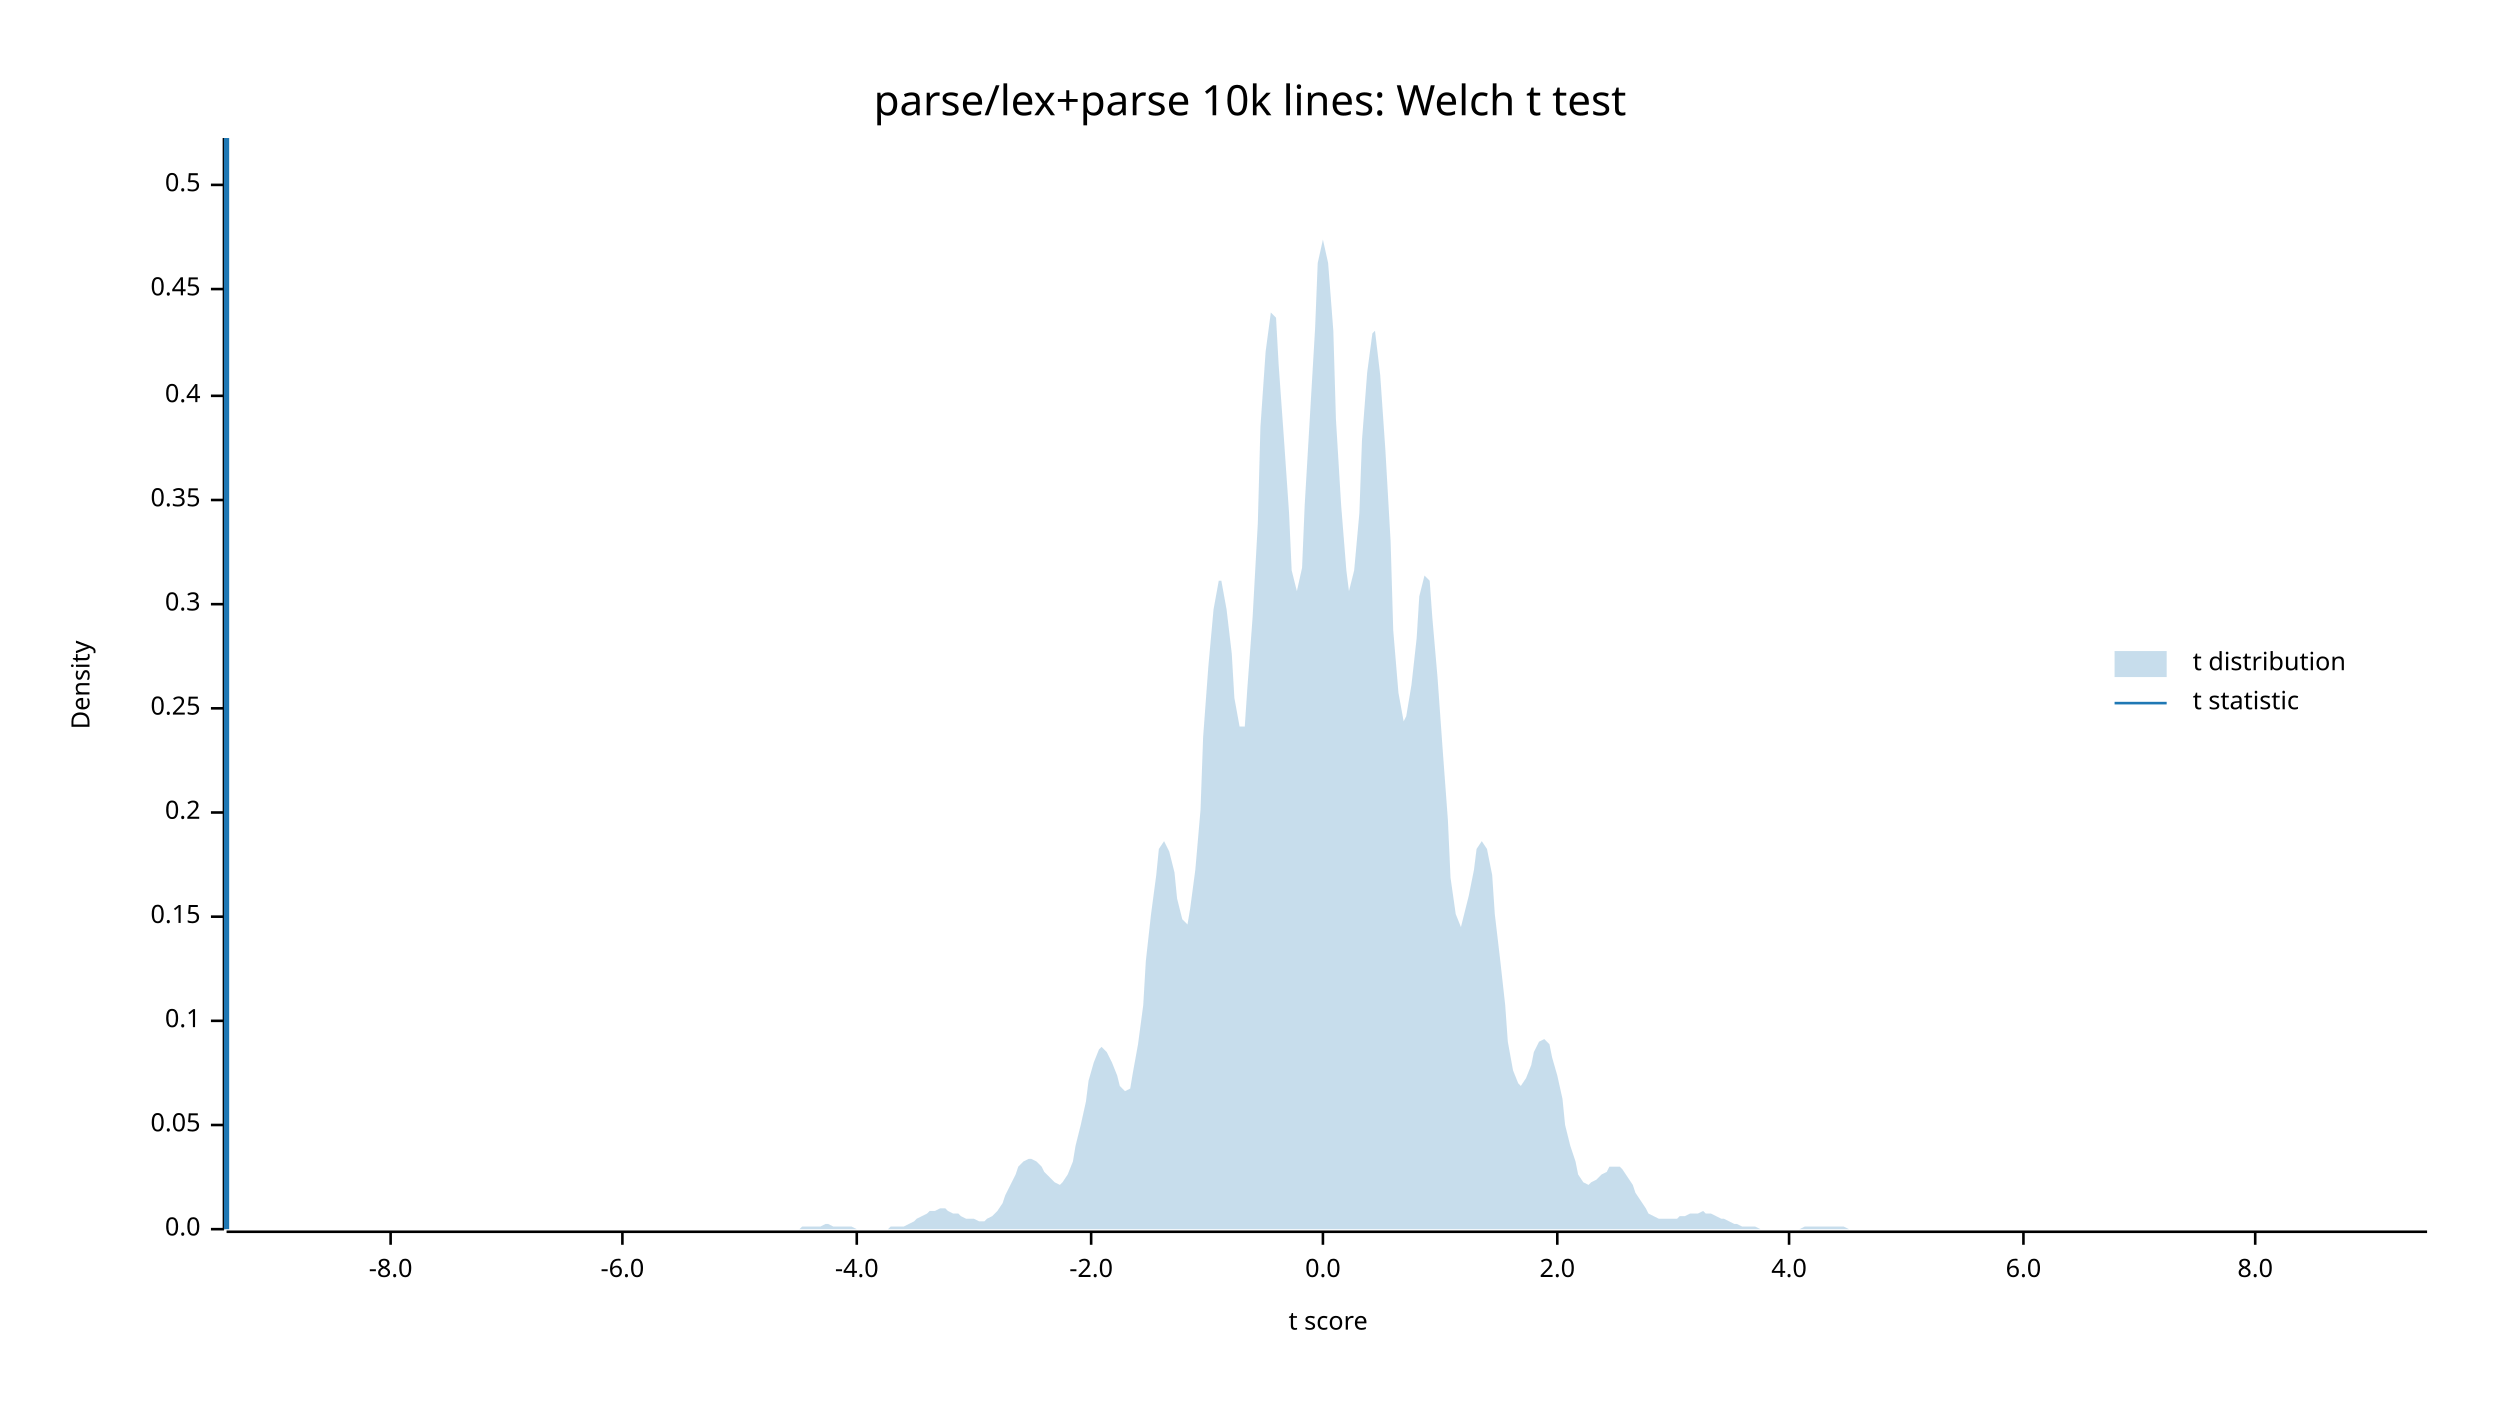
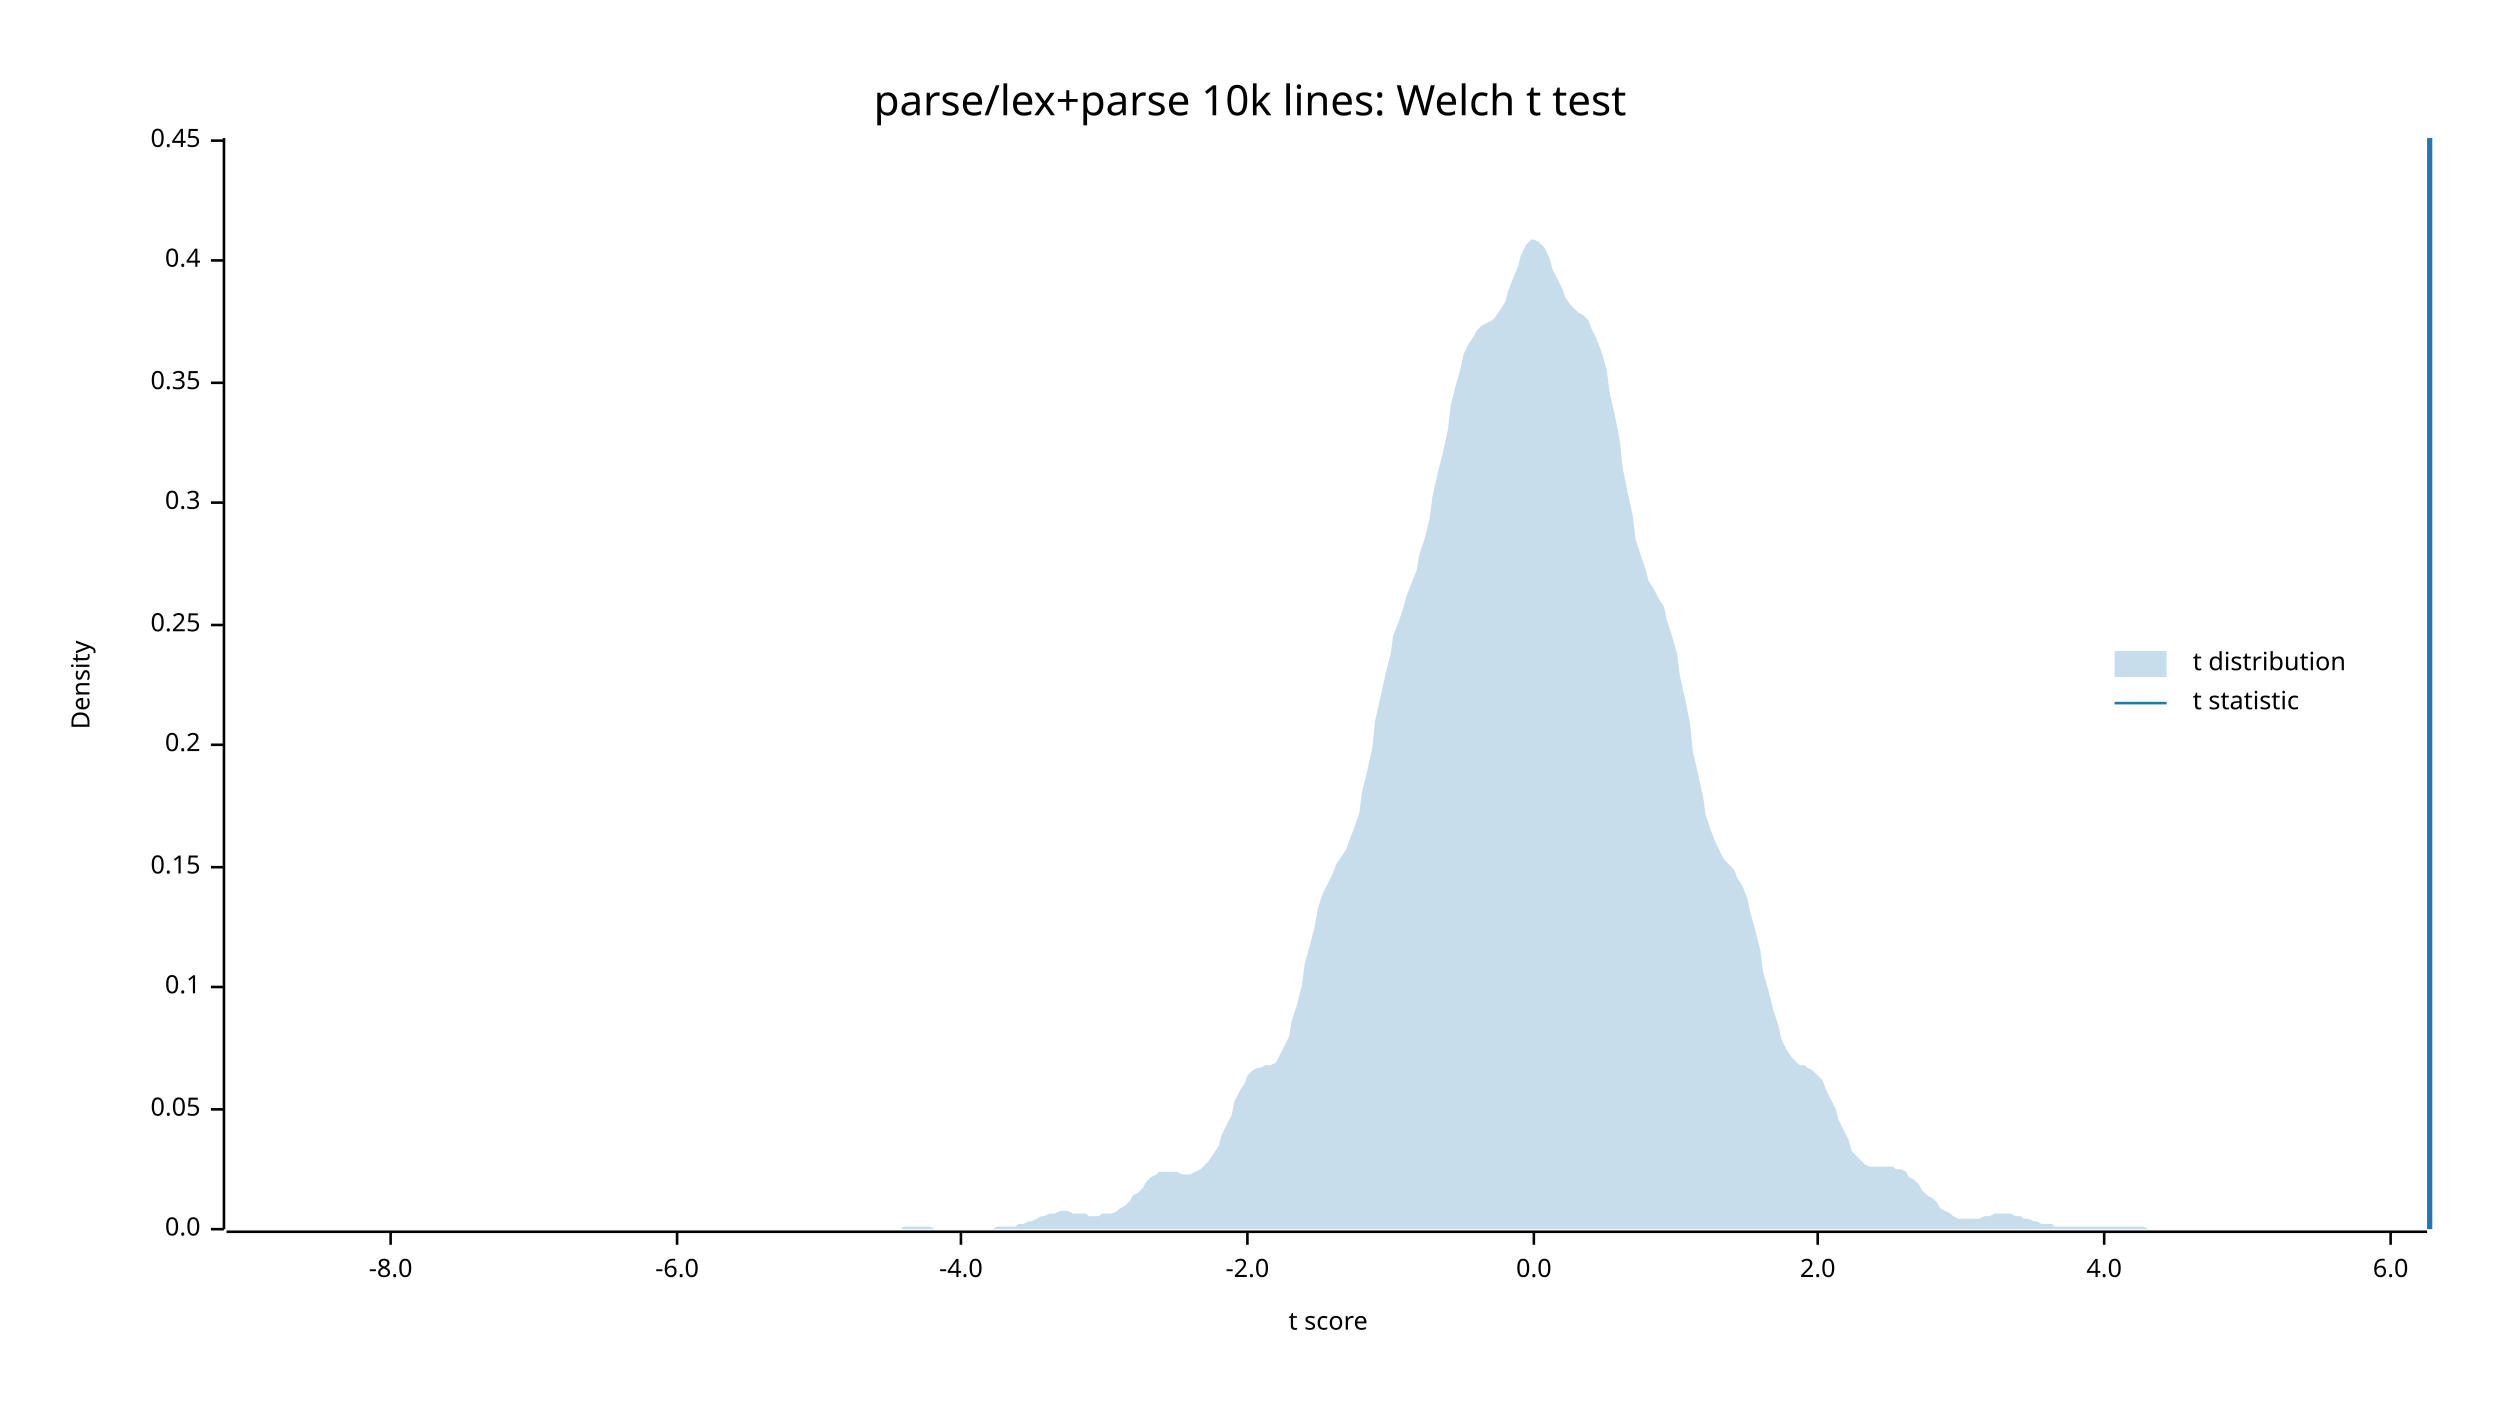
<svg xmlns="http://www.w3.org/2000/svg" width="960" height="540" viewBox="0 0 960 540">
  <text x="480" y="32" dy="0.76em" text-anchor="middle" font-family="sans-serif" font-size="16.129" opacity="1" fill="#000000">
parse/lex+parse 10k lines: Welch t test
</text>
  <text x="27" y="263" dy="0.76em" text-anchor="middle" font-family="sans-serif" font-size="9.677" opacity="1" fill="#000000" transform="rotate(270, 27, 263)">
Density
</text>
  <text x="510" y="513" dy="-0.5ex" text-anchor="middle" font-family="sans-serif" font-size="9.677" opacity="1" fill="#000000">
t score
</text>
  <polyline fill="none" opacity="1" stroke="#000000" stroke-width="1" points="86,53 86,472 " />
  <text x="77" y="472" dy="0.5ex" text-anchor="end" font-family="sans-serif" font-size="9.677" opacity="1" fill="#000000">
0.0
</text>
  <polyline fill="none" opacity="1" stroke="#000000" stroke-width="1" points="81,472 86,472 " />
-   <text x="77" y="432" dy="0.5ex" text-anchor="end" font-family="sans-serif" font-size="9.677" opacity="1" fill="#000000">
+   <text x="77" y="426" dy="0.5ex" text-anchor="end" font-family="sans-serif" font-size="9.677" opacity="1" fill="#000000">
0.05
</text>
-   <polyline fill="none" opacity="1" stroke="#000000" stroke-width="1" points="81,432 86,432 " />
-   <text x="77" y="392" dy="0.5ex" text-anchor="end" font-family="sans-serif" font-size="9.677" opacity="1" fill="#000000">
+   <polyline fill="none" opacity="1" stroke="#000000" stroke-width="1" points="81,426 86,426 " />
+   <text x="77" y="379" dy="0.5ex" text-anchor="end" font-family="sans-serif" font-size="9.677" opacity="1" fill="#000000">
0.1
</text>
-   <polyline fill="none" opacity="1" stroke="#000000" stroke-width="1" points="81,392 86,392 " />
-   <text x="77" y="352" dy="0.5ex" text-anchor="end" font-family="sans-serif" font-size="9.677" opacity="1" fill="#000000">
+   <polyline fill="none" opacity="1" stroke="#000000" stroke-width="1" points="81,379 86,379 " />
+   <text x="77" y="333" dy="0.5ex" text-anchor="end" font-family="sans-serif" font-size="9.677" opacity="1" fill="#000000">
0.15
</text>
-   <polyline fill="none" opacity="1" stroke="#000000" stroke-width="1" points="81,352 86,352 " />
-   <text x="77" y="312" dy="0.5ex" text-anchor="end" font-family="sans-serif" font-size="9.677" opacity="1" fill="#000000">
+   <polyline fill="none" opacity="1" stroke="#000000" stroke-width="1" points="81,333 86,333 " />
+   <text x="77" y="286" dy="0.5ex" text-anchor="end" font-family="sans-serif" font-size="9.677" opacity="1" fill="#000000">
0.2
</text>
-   <polyline fill="none" opacity="1" stroke="#000000" stroke-width="1" points="81,312 86,312 " />
-   <text x="77" y="272" dy="0.5ex" text-anchor="end" font-family="sans-serif" font-size="9.677" opacity="1" fill="#000000">
+   <polyline fill="none" opacity="1" stroke="#000000" stroke-width="1" points="81,286 86,286 " />
+   <text x="77" y="240" dy="0.5ex" text-anchor="end" font-family="sans-serif" font-size="9.677" opacity="1" fill="#000000">
0.25
</text>
-   <polyline fill="none" opacity="1" stroke="#000000" stroke-width="1" points="81,272 86,272 " />
-   <text x="77" y="232" dy="0.5ex" text-anchor="end" font-family="sans-serif" font-size="9.677" opacity="1" fill="#000000">
+   <polyline fill="none" opacity="1" stroke="#000000" stroke-width="1" points="81,240 86,240 " />
+   <text x="77" y="193" dy="0.5ex" text-anchor="end" font-family="sans-serif" font-size="9.677" opacity="1" fill="#000000">
0.3
</text>
-   <polyline fill="none" opacity="1" stroke="#000000" stroke-width="1" points="81,232 86,232 " />
-   <text x="77" y="192" dy="0.5ex" text-anchor="end" font-family="sans-serif" font-size="9.677" opacity="1" fill="#000000">
+   <polyline fill="none" opacity="1" stroke="#000000" stroke-width="1" points="81,193 86,193 " />
+   <text x="77" y="147" dy="0.5ex" text-anchor="end" font-family="sans-serif" font-size="9.677" opacity="1" fill="#000000">
0.35
</text>
-   <polyline fill="none" opacity="1" stroke="#000000" stroke-width="1" points="81,192 86,192 " />
-   <text x="77" y="152" dy="0.5ex" text-anchor="end" font-family="sans-serif" font-size="9.677" opacity="1" fill="#000000">
+   <polyline fill="none" opacity="1" stroke="#000000" stroke-width="1" points="81,147 86,147 " />
+   <text x="77" y="100" dy="0.5ex" text-anchor="end" font-family="sans-serif" font-size="9.677" opacity="1" fill="#000000">
0.4
</text>
-   <polyline fill="none" opacity="1" stroke="#000000" stroke-width="1" points="81,152 86,152 " />
-   <text x="77" y="111" dy="0.5ex" text-anchor="end" font-family="sans-serif" font-size="9.677" opacity="1" fill="#000000">
+   <polyline fill="none" opacity="1" stroke="#000000" stroke-width="1" points="81,100 86,100 " />
+   <text x="77" y="54" dy="0.5ex" text-anchor="end" font-family="sans-serif" font-size="9.677" opacity="1" fill="#000000">
0.45
</text>
-   <polyline fill="none" opacity="1" stroke="#000000" stroke-width="1" points="81,111 86,111 " />
-   <text x="77" y="71" dy="0.5ex" text-anchor="end" font-family="sans-serif" font-size="9.677" opacity="1" fill="#000000">
- 0.5
- </text>
-   <polyline fill="none" opacity="1" stroke="#000000" stroke-width="1" points="81,71 86,71 " />
+   <polyline fill="none" opacity="1" stroke="#000000" stroke-width="1" points="81,54 86,54 " />
  <polyline fill="none" opacity="1" stroke="#000000" stroke-width="1" points="87,473 932,473 " />
  <text x="150" y="483" dy="0.76em" text-anchor="middle" font-family="sans-serif" font-size="9.677" opacity="1" fill="#000000">
-8.0
</text>
  <polyline fill="none" opacity="1" stroke="#000000" stroke-width="1" points="150,473 150,478 " />
-   <text x="239" y="483" dy="0.76em" text-anchor="middle" font-family="sans-serif" font-size="9.677" opacity="1" fill="#000000">
+   <text x="260" y="483" dy="0.76em" text-anchor="middle" font-family="sans-serif" font-size="9.677" opacity="1" fill="#000000">
-6.0
</text>
-   <polyline fill="none" opacity="1" stroke="#000000" stroke-width="1" points="239,473 239,478 " />
-   <text x="329" y="483" dy="0.76em" text-anchor="middle" font-family="sans-serif" font-size="9.677" opacity="1" fill="#000000">
+   <polyline fill="none" opacity="1" stroke="#000000" stroke-width="1" points="260,473 260,478 " />
+   <text x="369" y="483" dy="0.76em" text-anchor="middle" font-family="sans-serif" font-size="9.677" opacity="1" fill="#000000">
-4.0
</text>
-   <polyline fill="none" opacity="1" stroke="#000000" stroke-width="1" points="329,473 329,478 " />
-   <text x="419" y="483" dy="0.76em" text-anchor="middle" font-family="sans-serif" font-size="9.677" opacity="1" fill="#000000">
+   <polyline fill="none" opacity="1" stroke="#000000" stroke-width="1" points="369,473 369,478 " />
+   <text x="479" y="483" dy="0.76em" text-anchor="middle" font-family="sans-serif" font-size="9.677" opacity="1" fill="#000000">
-2.0
</text>
-   <polyline fill="none" opacity="1" stroke="#000000" stroke-width="1" points="419,473 419,478 " />
-   <text x="508" y="483" dy="0.76em" text-anchor="middle" font-family="sans-serif" font-size="9.677" opacity="1" fill="#000000">
+   <polyline fill="none" opacity="1" stroke="#000000" stroke-width="1" points="479,473 479,478 " />
+   <text x="589" y="483" dy="0.76em" text-anchor="middle" font-family="sans-serif" font-size="9.677" opacity="1" fill="#000000">
0.0
</text>
-   <polyline fill="none" opacity="1" stroke="#000000" stroke-width="1" points="508,473 508,478 " />
-   <text x="598" y="483" dy="0.76em" text-anchor="middle" font-family="sans-serif" font-size="9.677" opacity="1" fill="#000000">
+   <polyline fill="none" opacity="1" stroke="#000000" stroke-width="1" points="589,473 589,478 " />
+   <text x="698" y="483" dy="0.76em" text-anchor="middle" font-family="sans-serif" font-size="9.677" opacity="1" fill="#000000">
2.0
</text>
-   <polyline fill="none" opacity="1" stroke="#000000" stroke-width="1" points="598,473 598,478 " />
-   <text x="687" y="483" dy="0.76em" text-anchor="middle" font-family="sans-serif" font-size="9.677" opacity="1" fill="#000000">
+   <polyline fill="none" opacity="1" stroke="#000000" stroke-width="1" points="698,473 698,478 " />
+   <text x="808" y="483" dy="0.76em" text-anchor="middle" font-family="sans-serif" font-size="9.677" opacity="1" fill="#000000">
4.0
</text>
-   <polyline fill="none" opacity="1" stroke="#000000" stroke-width="1" points="687,473 687,478 " />
-   <text x="777" y="483" dy="0.76em" text-anchor="middle" font-family="sans-serif" font-size="9.677" opacity="1" fill="#000000">
+   <polyline fill="none" opacity="1" stroke="#000000" stroke-width="1" points="808,473 808,478 " />
+   <text x="918" y="483" dy="0.76em" text-anchor="middle" font-family="sans-serif" font-size="9.677" opacity="1" fill="#000000">
6.0
</text>
-   <polyline fill="none" opacity="1" stroke="#000000" stroke-width="1" points="777,473 777,478 " />
-   <text x="866" y="483" dy="0.76em" text-anchor="middle" font-family="sans-serif" font-size="9.677" opacity="1" fill="#000000">
- 8.0
- </text>
-   <polyline fill="none" opacity="1" stroke="#000000" stroke-width="1" points="866,473 866,478 " />
-   <polygon opacity="0.25" fill="#1F78B4" points="87,472 88,472 90,472 92,472 93,472 95,472 97,472 98,472 100,472 102,472 103,472 105,472 107,472 109,472 110,472 112,472 114,472 115,472 117,472 119,472 120,472 122,472 124,472 125,472 127,472 129,472 131,472 132,472 134,472 136,472 137,472 139,472 141,472 142,472 144,472 146,472 147,472 149,472 151,472 153,472 154,472 156,472 158,472 159,472 161,472 163,472 164,472 166,472 168,472 169,472 171,472 173,472 175,472 176,472 178,472 180,472 181,472 183,472 185,472 186,472 188,472 190,472 191,472 193,472 195,472 197,472 198,472 200,472 202,472 203,472 205,472 207,472 208,472 210,472 212,472 214,472 215,472 217,472 219,472 220,472 222,472 224,472 225,472 227,472 229,472 230,472 232,472 234,472 236,472 237,472 239,472 241,472 242,472 244,472 246,472 247,472 249,472 251,472 252,472 254,472 256,472 258,472 259,472 261,472 263,472 264,472 266,472 268,472 269,472 271,472 273,472 274,472 276,472 278,472 280,472 281,472 283,472 285,472 286,472 288,472 290,472 291,472 293,472 295,472 296,472 298,472 300,472 302,472 303,472 305,472 307,472 308,471 310,471 312,471 313,471 315,471 317,470 318,470 320,471 322,471 324,471 325,471 327,471 329,472 330,472 332,472 334,472 335,472 337,472 339,472 341,472 342,471 344,471 346,471 347,471 349,470 351,469 352,468 354,467 356,466 357,465 359,465 361,464 363,464 364,465 366,466 368,466 369,467 371,468 373,468 374,468 376,469 378,469 379,468 381,467 383,465 385,462 386,459 388,455 390,451 391,448 393,446 395,445 396,445 398,446 400,448 401,450 403,452 405,454 407,455 408,454 410,451 412,446 413,440 415,432 417,423 418,415 420,408 422,403 423,402 425,404 427,408 429,413 430,417 432,419 434,418 435,412 437,401 439,386 440,369 442,351 444,336 445,326 447,323 449,327 451,335 452,345 454,353 456,355 457,349 459,334 461,311 462,283 464,256 466,234 468,223 469,223 471,234 473,251 474,268 476,279 478,279 479,264 481,237 483,201 484,164 486,135 488,120 490,122 491,140 493,168 495,197 496,219 498,227 500,218 501,194 503,160 505,126 506,101 508,92 510,101 512,127 513,161 515,194 517,219 518,227 520,219 522,197 523,169 525,143 527,128 528,127 530,144 532,173 534,208 535,242 537,266 539,277 540,275 542,263 544,245 545,229 547,221 549,223 550,237 552,260 554,288 556,315 557,337 559,351 561,356 562,352 564,344 566,334 567,326 569,323 571,326 573,336 574,351 576,368 578,386 579,400 581,411 583,416 584,417 586,414 588,409 589,404 591,400 593,399 595,401 596,406 598,413 600,422 601,432 603,440 605,446 606,451 608,454 610,455 611,454 613,453 615,451 617,450 618,448 620,448 622,448 623,449 625,452 627,455 628,458 630,461 632,464 633,466 635,467 637,468 639,468 640,468 642,468 644,468 645,467 647,467 649,466 650,466 652,466 654,465 655,466 657,466 659,467 661,468 662,468 664,469 666,470 667,470 669,471 671,471 672,471 674,471 676,472 677,472 679,472 681,472 683,472 684,472 686,472 688,472 689,472 691,472 693,471 694,471 696,471 698,471 700,471 701,471 703,471 705,471 706,471 708,471 710,472 711,472 713,472 715,472 716,472 718,472 720,472 722,472 723,472 725,472 727,472 728,472 730,472 732,472 733,472 735,472 737,472 738,472 740,472 742,472 744,472 745,472 747,472 749,472 750,472 752,472 754,472 755,472 757,472 759,472 760,472 762,472 764,472 766,472 767,472 769,472 771,472 772,472 774,472 776,472 777,472 779,472 781,472 782,472 784,472 786,472 788,472 789,472 791,472 793,472 794,472 796,472 798,472 799,472 801,472 803,472 804,472 806,472 808,472 810,472 811,472 813,472 815,472 816,472 818,472 820,472 821,472 823,472 825,472 827,472 828,472 830,472 832,472 833,472 835,472 837,472 838,472 840,472 842,472 843,472 845,472 847,472 849,472 850,472 852,472 854,472 855,472 857,472 859,472 860,472 862,472 864,472 865,472 867,472 869,472 871,472 872,472 874,472 876,472 877,472 879,472 881,472 882,472 884,472 886,472 887,472 889,472 891,472 893,472 894,472 896,472 898,472 899,472 901,472 903,472 904,472 906,472 908,472 909,472 911,472 913,472 915,472 916,472 918,472 920,472 921,472 923,472 925,472 926,472 928,472 930,472 932,472 932,472 87,472 " />
-   <polyline fill="none" opacity="1" stroke="#1F78B4" stroke-width="2" points="87,472 87,53 " />
+   <polyline fill="none" opacity="1" stroke="#000000" stroke-width="1" points="918,473 918,478 " />
+   <polygon opacity="0.25" fill="#1F78B4" points="87,472 88,472 90,472 92,472 93,472 95,472 97,472 98,472 100,472 102,472 103,472 105,472 107,472 109,472 110,472 112,472 114,472 115,472 117,472 119,472 120,472 122,472 124,472 125,472 127,472 129,472 131,472 132,472 134,472 136,472 137,472 139,472 141,472 142,472 144,472 146,472 147,472 149,472 151,472 153,472 154,472 156,472 158,472 159,472 161,472 163,472 164,472 166,472 168,472 169,472 171,472 173,472 175,472 176,472 178,472 180,472 181,472 183,472 185,472 186,472 188,472 190,472 191,472 193,472 195,472 197,472 198,472 200,472 202,472 203,472 205,472 207,472 208,472 210,472 212,472 214,472 215,472 217,472 219,472 220,472 222,472 224,472 225,472 227,472 229,472 230,472 232,472 234,472 236,472 237,472 239,472 241,472 242,472 244,472 246,472 247,472 249,472 251,472 252,472 254,472 256,472 258,472 259,472 261,472 263,472 264,472 266,472 268,472 269,472 271,472 273,472 274,472 276,472 278,472 280,472 281,472 283,472 285,472 286,472 288,472 290,472 291,472 293,472 295,472 296,472 298,472 300,472 302,472 303,472 305,472 307,472 308,472 310,472 312,472 313,472 315,472 317,472 318,472 320,472 322,472 324,472 325,472 327,472 329,472 330,472 332,472 334,472 335,472 337,472 339,472 341,472 342,472 344,472 346,472 347,471 349,471 351,471 352,471 354,471 356,471 357,471 359,472 361,472 363,472 364,472 366,472 368,472 369,472 371,472 373,472 374,472 376,472 378,472 379,472 381,472 383,471 385,471 386,471 388,471 390,471 391,470 393,470 395,469 396,469 398,468 400,467 401,467 403,466 405,466 407,465 408,465 410,465 412,466 413,466 415,466 417,466 418,467 420,467 422,467 423,466 425,466 427,466 429,465 430,464 432,463 434,461 435,459 437,458 439,456 440,454 442,452 444,451 445,450 447,450 449,450 451,450 452,450 454,451 456,451 457,451 459,450 461,449 462,448 464,446 466,443 468,440 469,436 471,432 473,428 474,423 476,419 478,416 479,413 481,411 483,410 484,410 486,409 488,409 490,408 491,406 493,402 495,398 496,392 498,386 500,378 501,370 503,363 505,355 506,349 508,343 510,339 512,335 513,332 515,329 517,326 518,323 520,318 522,312 523,304 525,296 527,287 528,277 530,268 532,259 534,251 535,244 537,239 539,233 540,229 542,224 544,219 545,213 547,207 549,199 550,191 552,182 554,174 556,165 557,156 559,148 561,141 562,136 564,132 566,129 567,127 569,125 571,124 573,123 574,122 576,119 578,116 579,112 581,107 583,102 584,98 586,94 588,92 589,92 591,93 593,95 595,99 596,103 598,107 600,111 601,114 603,117 605,119 606,120 608,121 610,123 611,126 613,130 615,135 617,142 618,150 620,159 622,169 623,179 625,189 627,198 628,207 630,213 632,219 633,223 635,226 637,230 639,233 640,238 642,244 644,251 645,259 647,268 649,278 650,288 652,297 654,306 655,313 657,319 659,324 661,328 662,330 664,332 666,334 667,337 669,340 671,345 672,350 674,357 676,365 677,373 679,380 681,388 683,394 684,399 686,403 688,406 689,407 691,409 693,409 694,410 696,411 698,413 700,415 701,418 703,422 705,426 706,430 708,434 710,438 711,442 713,444 715,446 716,447 718,448 720,448 722,448 723,448 725,448 727,448 728,449 730,449 732,450 733,452 735,453 737,455 738,457 740,459 742,460 744,462 745,464 747,465 749,466 750,467 752,468 754,468 755,468 757,468 759,468 760,468 762,467 764,467 766,466 767,466 769,466 771,466 772,466 774,467 776,467 777,468 779,468 781,469 782,469 784,470 786,470 788,470 789,471 791,471 793,471 794,471 796,471 798,471 799,471 801,471 803,471 804,471 806,471 808,471 810,471 811,471 813,471 815,471 816,471 818,471 820,471 821,471 823,471 825,472 827,472 828,472 830,472 832,472 833,472 835,472 837,472 838,472 840,472 842,472 843,472 845,472 847,472 849,472 850,472 852,472 854,472 855,472 857,472 859,472 860,472 862,472 864,472 865,472 867,472 869,472 871,472 872,472 874,472 876,472 877,472 879,472 881,472 882,472 884,472 886,472 887,472 889,472 891,472 893,472 894,472 896,472 898,472 899,472 901,472 903,472 904,472 906,472 908,472 909,472 911,472 913,472 915,472 916,472 918,472 920,472 921,472 923,472 925,472 926,472 928,472 930,472 932,472 932,472 87,472 " />
+   <polyline fill="none" opacity="1" stroke="#1F78B4" stroke-width="2" points="933,472 933,53 " />
  <text x="842" y="250" dy="0.76em" text-anchor="start" font-family="sans-serif" font-size="9.677" opacity="1" fill="#000000">
t distribution
</text>
  <text x="842" y="265" dy="0.76em" text-anchor="start" font-family="sans-serif" font-size="9.677" opacity="1" fill="#000000">
t statistic
</text>
  <rect x="812" y="250" width="20" height="10" opacity="0.25" fill="#1F78B4" stroke="none" />
  <polyline fill="none" opacity="1" stroke="#1F78B4" stroke-width="1" points="812,270 832,270 " />
</svg>
